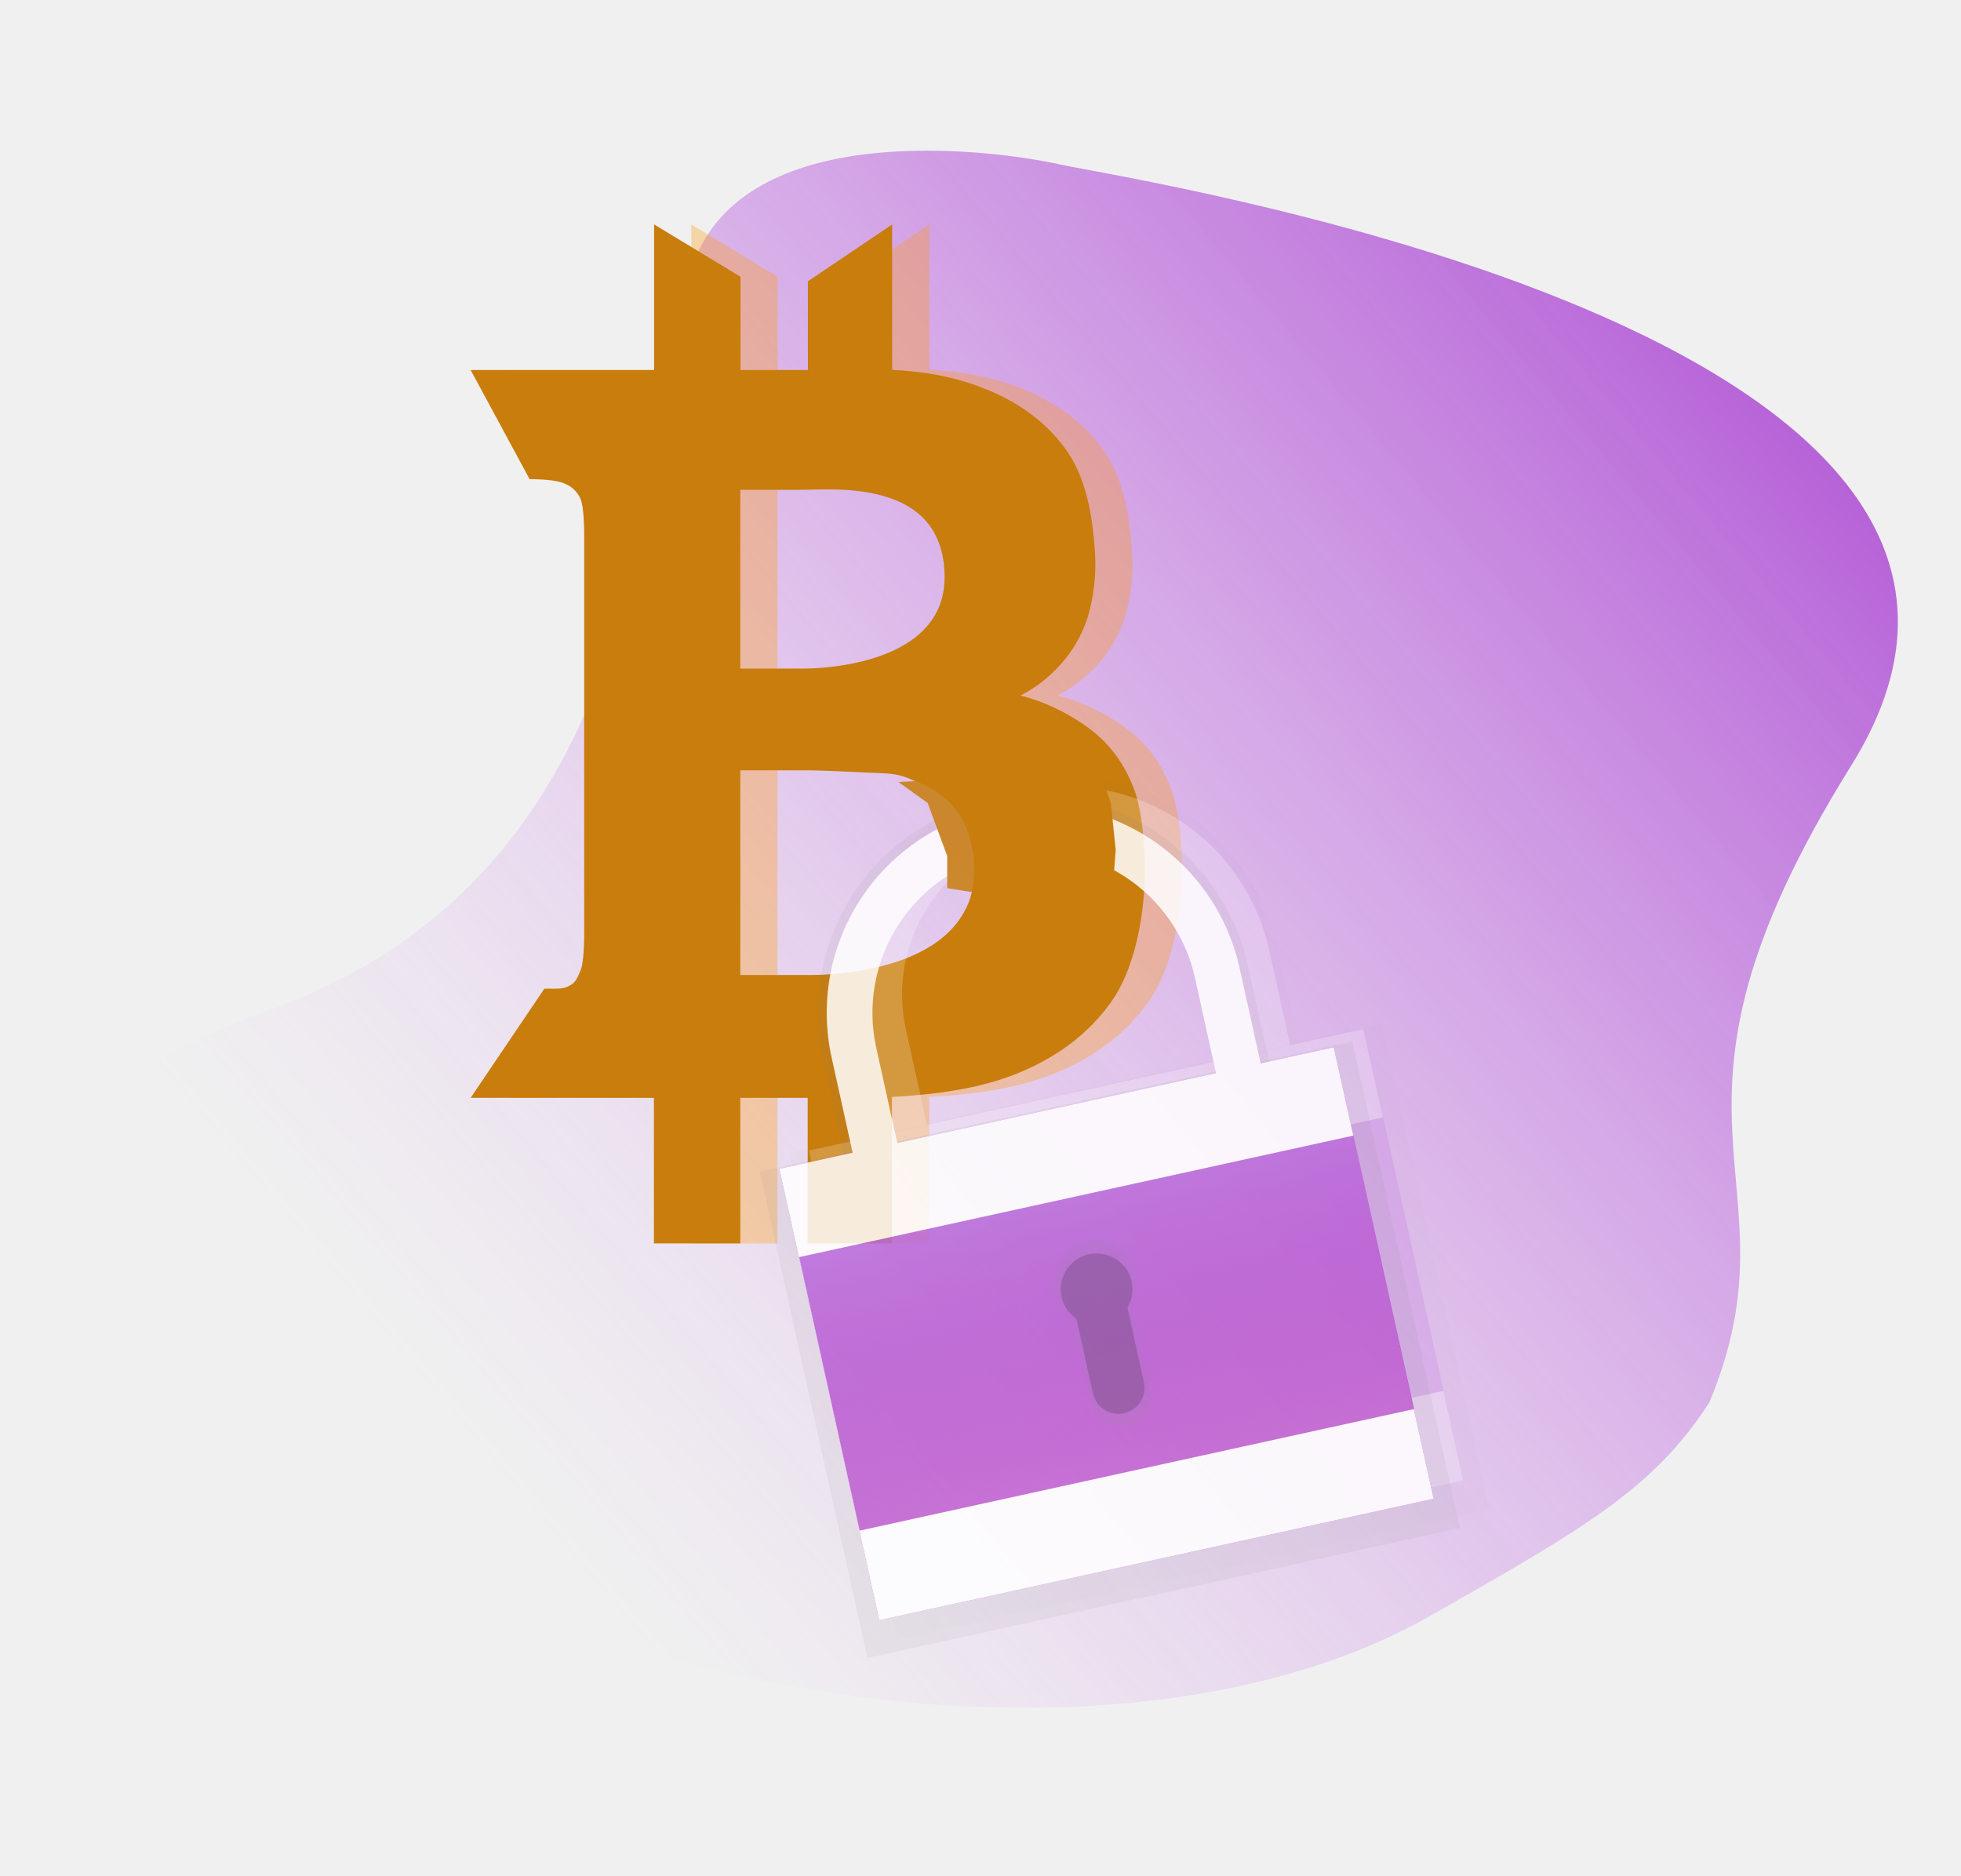
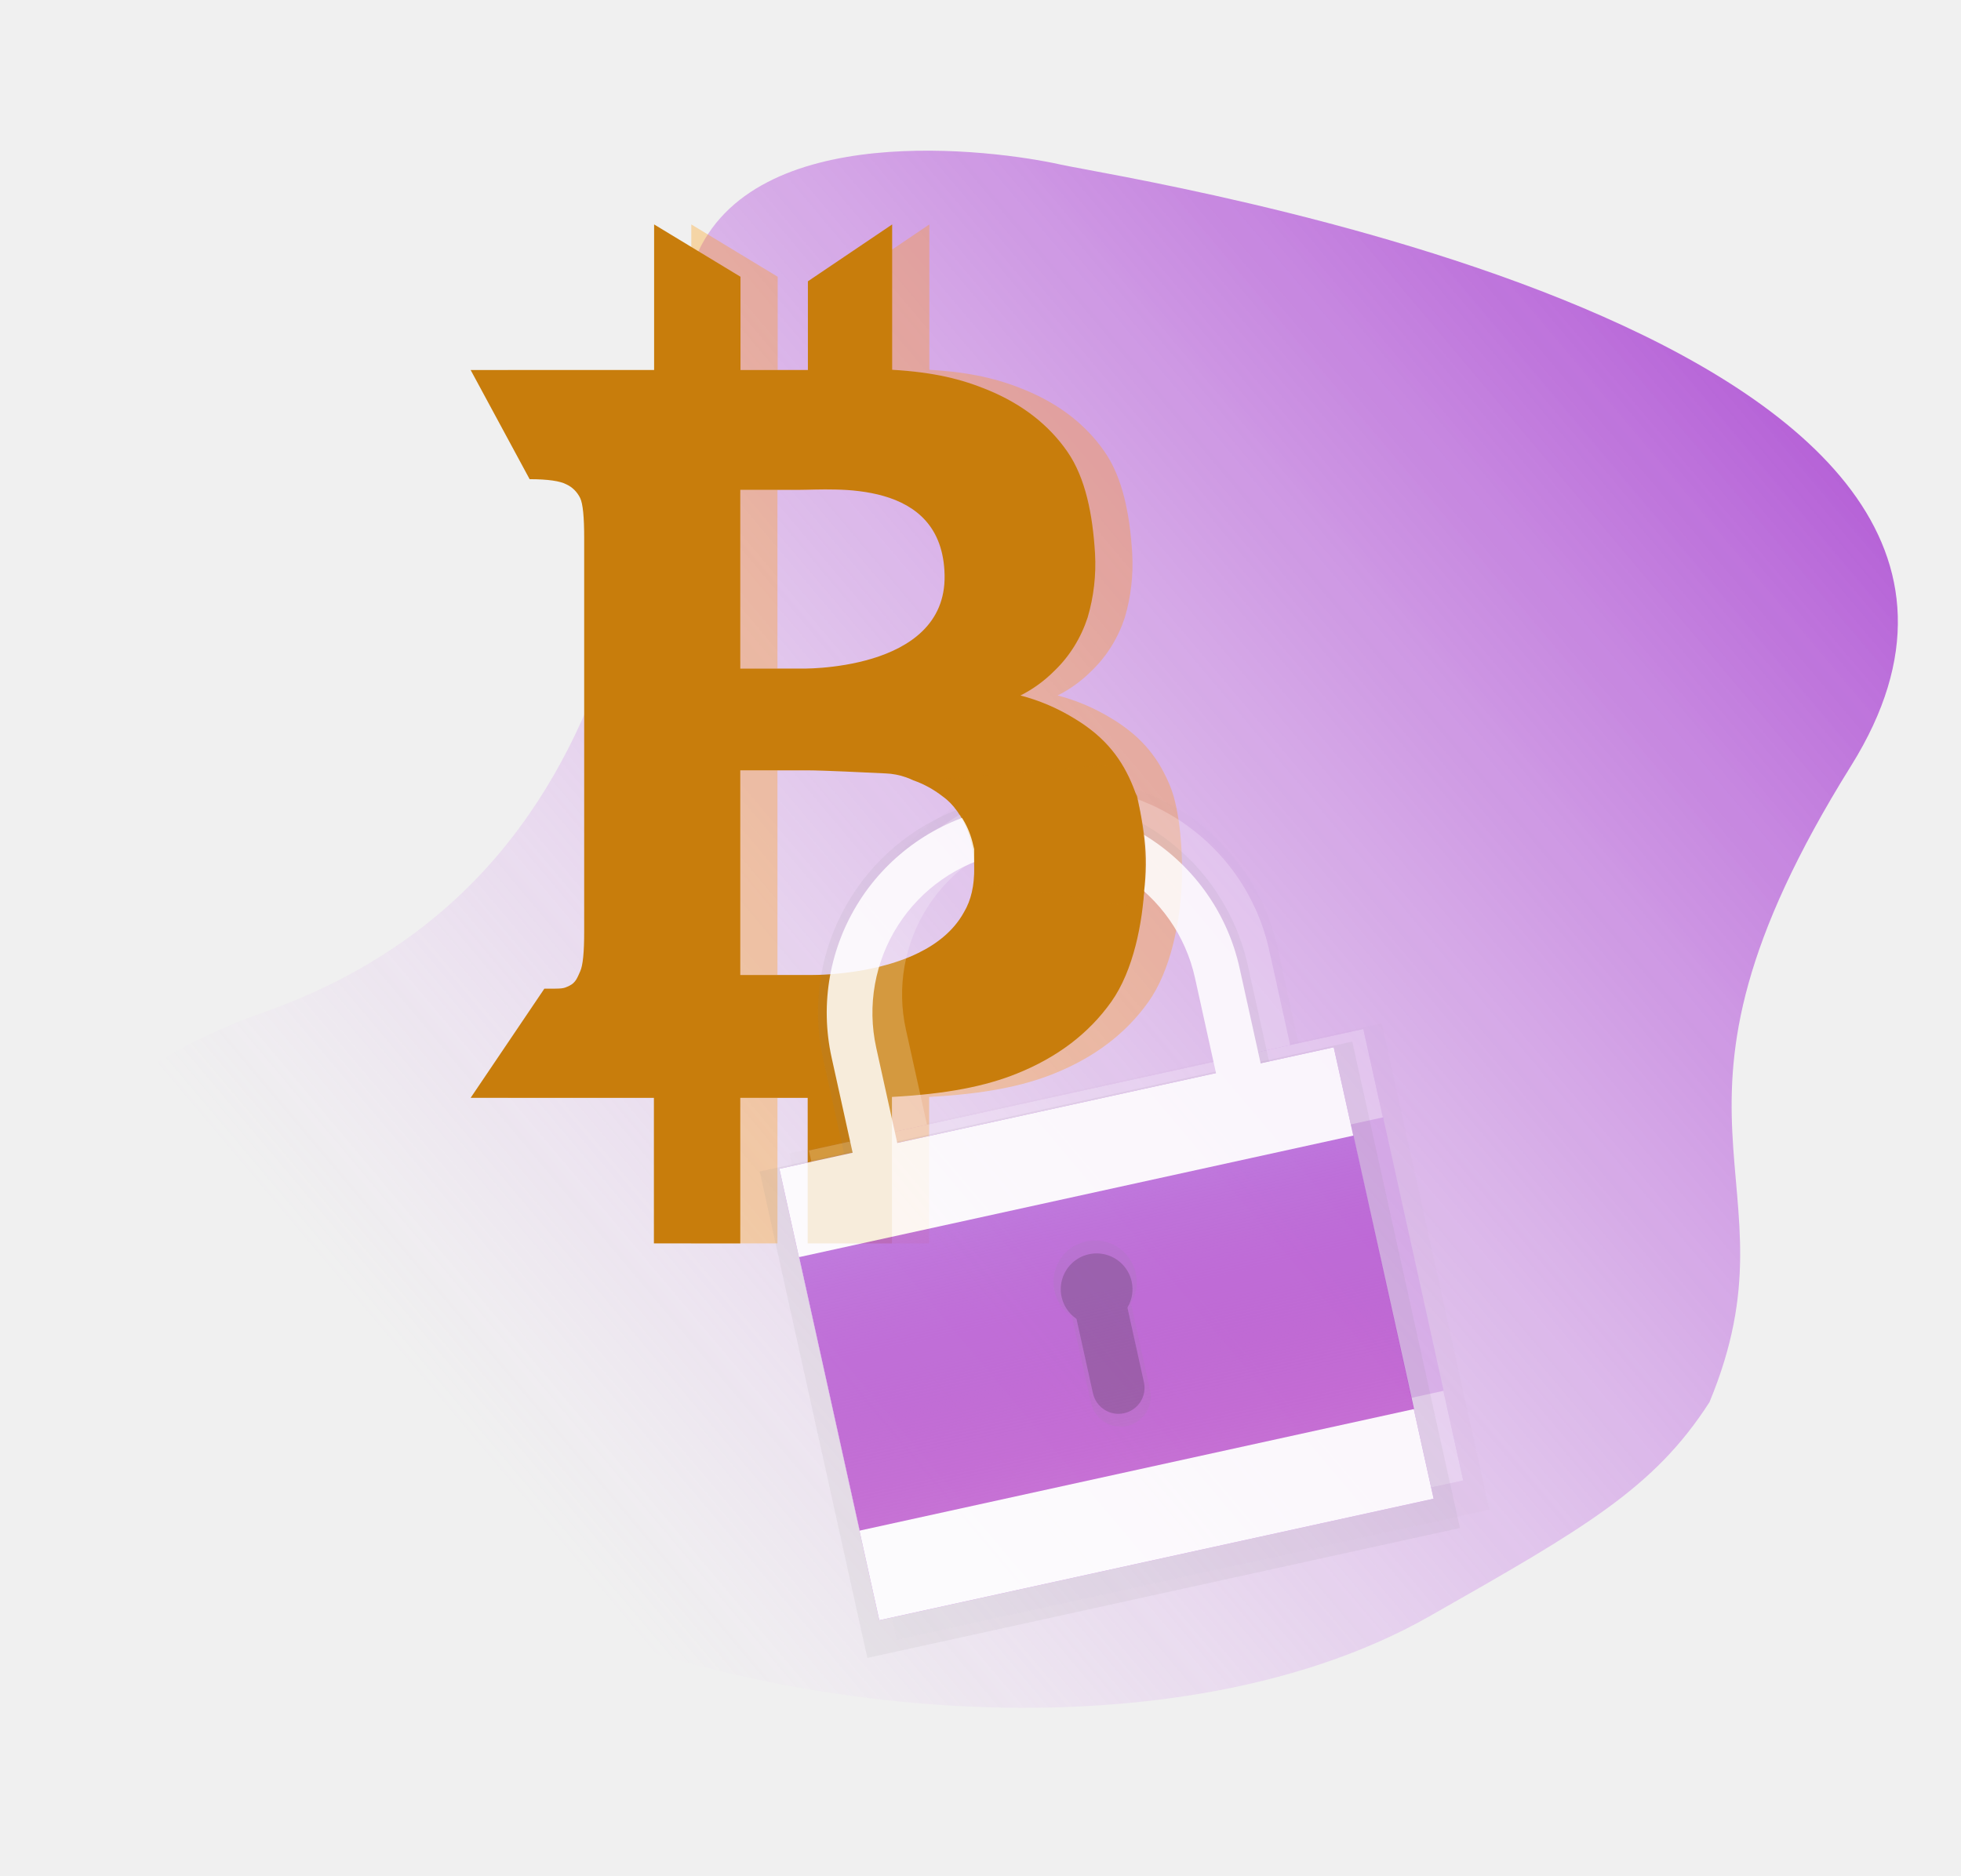
<svg xmlns="http://www.w3.org/2000/svg" width="231" height="221" viewBox="0 0 231 221" fill="none">
  <path d="M218.062 90.207C249.998 39.007 132.814 21.142 124.937 19.388C117.061 17.635 88.698 13.909 81.934 30.368C74.534 48.374 80.541 101.613 31.149 119.24C-18.242 136.867 26.6 165.981 50.885 183.769C83.793 202.666 137.168 208.153 168.367 190.435C186.781 179.977 194.852 175.321 201.368 165.201C212.49 138.446 191.867 132.203 218.062 90.207Z" fill="url(#paint0_linear)" />
  <path d="M137.862 92.683C136.621 89.602 134.71 86.895 130.889 84.617C128.914 83.412 126.792 82.51 124.586 81.938C126.07 81.193 127.436 80.198 128.631 78.99C130.388 77.294 131.719 75.147 132.502 72.746C133.222 70.308 133.517 67.745 133.37 65.19C133.097 60.688 132.279 56.32 130.095 53.185C127.911 50.049 124.834 47.638 120.765 45.95C117.638 44.663 114.437 43.86 109.474 43.565V26.442L99.548 33.141V43.592H91.608V32.605L81.434 26.442V43.592H59.821L66.769 56.454C68.915 56.457 70.369 56.671 71.111 57.071C71.804 57.391 72.373 57.958 72.724 58.678C73.047 59.348 73.195 60.929 73.195 63.368V109.78C73.195 112.191 73.047 113.746 72.724 114.442C72.402 115.139 72.228 115.755 71.459 116.13C70.689 116.506 70.664 116.479 68.531 116.479H68.506L59.821 129.341H81.409V146.491H91.583V129.341H99.524V146.491H109.449V129.234C115.901 128.886 120.492 127.975 124.189 126.474C128.978 124.545 132.651 121.731 135.281 118.033C137.911 114.335 138.978 108.681 139.202 104.313C139.375 100.427 138.978 95.416 137.862 92.683ZM91.583 58.062H91.585V57.706H98.523C102.427 57.706 115.434 56.301 115.651 67.773C115.869 79.245 98.523 78.776 98.523 78.776H91.585V77.891H91.583V58.062ZM91.583 90.754H99.524C101.137 90.754 106.685 91.019 108.705 91.119C109.528 91.151 110.344 91.308 111.127 91.585C111.412 91.689 111.682 91.807 111.975 91.938C113.199 92.366 114.354 92.996 115.397 93.809C116.078 94.294 116.676 94.901 117.167 95.604C117.379 95.921 117.575 96.251 117.752 96.593C118.222 97.451 118.571 98.381 118.787 99.35C119.023 100.287 119.146 101.252 119.152 102.223C119.152 104.311 118.794 106.039 117.914 107.502C116.72 109.662 114.762 111.192 112.559 112.272C106.861 115.069 99.524 114.871 99.524 114.871H91.583V90.754Z" fill="#FF9900" fill-opacity="0.31" />
  <path d="M133.481 92.684C132.24 89.602 130.33 86.895 126.508 84.618C124.533 83.412 122.412 82.51 120.206 81.938C121.69 81.193 123.055 80.198 124.25 78.99C126.007 77.295 127.338 75.147 128.121 72.747C128.842 70.308 129.136 67.745 128.99 65.19C128.717 60.688 127.898 56.32 125.714 53.185C123.531 50.05 120.453 47.638 116.384 45.95C113.258 44.664 110.056 43.86 105.094 43.565V26.442L95.168 33.141V43.592H87.227V32.605L77.053 26.442V43.592H55.44L62.388 56.454C64.534 56.457 65.989 56.671 66.731 57.071C67.423 57.391 67.993 57.959 68.343 58.678C68.666 59.348 68.815 60.929 68.815 63.368V109.78C68.815 112.192 68.666 113.746 68.343 114.442C68.021 115.139 67.847 115.756 67.078 116.131C66.309 116.506 66.284 116.479 64.15 116.479H64.125L55.44 129.342H77.028V146.492H87.202V129.342H95.143V146.492H105.069V129.235C111.52 128.886 116.111 127.975 119.808 126.474C124.597 124.545 128.27 121.732 130.9 118.034C133.531 114.335 134.598 108.681 134.821 104.314C134.995 100.428 134.598 95.417 133.481 92.684ZM87.202 58.062H87.205V57.706H94.143C98.046 57.706 111.054 56.302 111.27 67.773C111.488 79.245 94.143 78.776 94.143 78.776H87.205V77.892H87.202V58.062ZM87.202 90.754H95.143C96.756 90.754 102.304 91.02 104.324 91.119C105.148 91.151 105.963 91.308 106.746 91.585C107.031 91.689 107.302 91.807 107.595 91.939C108.819 92.366 109.973 92.997 111.017 93.809C111.697 94.294 112.295 94.901 112.786 95.605C112.998 95.922 113.194 96.252 113.372 96.593C113.841 97.452 114.19 98.381 114.406 99.35C114.643 100.287 114.766 101.253 114.771 102.224C114.771 104.311 114.414 106.039 113.533 107.502C112.339 109.662 110.381 111.192 108.178 112.272C102.481 115.07 95.143 114.871 95.143 114.871H87.202V90.754Z" fill="#C87D0C" />
  <g opacity="0.85">
    <g opacity="0.25">
      <path d="M162.777 120.564L92.973 135.871L105.654 193.18L175.457 177.873L162.777 120.564Z" fill="url(#paint1_linear)" />
      <path d="M105.989 121.716C104.844 116.541 105.806 111.127 108.662 106.664C111.518 102.202 116.035 99.056 121.22 97.919C126.404 96.782 131.831 97.747 136.306 100.602C140.781 103.457 143.939 107.968 145.084 113.143L147.846 125.628L153.318 124.428L150.556 111.943C149.865 108.629 148.522 105.484 146.605 102.69C144.687 99.897 142.234 97.51 139.386 95.669C136.539 93.828 133.354 92.569 130.016 91.965C126.678 91.361 123.255 91.424 119.943 92.15C116.631 92.876 113.498 94.251 110.724 96.195C107.951 98.14 105.592 100.615 103.785 103.476C101.978 106.338 100.759 109.53 100.198 112.867C99.637 116.204 99.745 119.619 100.517 122.916L103.28 135.4L108.752 134.201L105.989 121.716Z" fill="url(#paint2_linear)" />
      <path d="M106.713 121.294C105.614 116.326 106.537 111.129 109.279 106.845C112.021 102.561 116.357 99.541 121.334 98.449C126.311 97.358 131.52 98.285 135.817 101.025C140.113 103.766 143.144 108.096 144.243 113.064L146.895 125.05L152.15 123.898L149.497 111.911C148.091 105.553 144.211 100.01 138.712 96.502C133.212 92.994 126.544 91.808 120.174 93.205C113.804 94.602 108.253 98.468 104.743 103.951C101.234 109.435 100.052 116.088 101.459 122.446L104.111 134.432L109.366 133.28L106.713 121.294Z" fill="white" />
      <path d="M160.593 121.232L95.293 135.552L107.062 188.741L172.362 174.422L160.593 121.232Z" fill="#B868D9" />
      <path d="M160.593 121.232L95.293 135.552L107.062 188.741L172.362 174.422L160.593 121.232Z" fill="white" />
      <path d="M162.931 131.635L97.621 145.957L104.75 178.178L170.06 163.855L162.931 131.635Z" fill="#B868D9" />
      <path d="M137.273 147.856C137.103 147.073 136.744 146.344 136.227 145.732C135.71 145.12 135.05 144.643 134.305 144.345C133.561 144.046 132.755 143.934 131.957 144.019C131.16 144.104 130.396 144.382 129.732 144.83C129.068 145.279 128.524 145.883 128.149 146.59C127.774 147.297 127.578 148.085 127.58 148.886C127.581 149.686 127.779 150.474 128.156 151.181C128.534 151.887 129.079 152.491 129.744 152.939L131.999 163.131C132.203 164.053 132.765 164.856 133.562 165.365C134.359 165.873 135.326 166.045 136.249 165.843C137.172 165.64 137.976 165.08 138.485 164.285C138.994 163.49 139.165 162.526 138.961 161.605L136.706 151.412C137.343 150.343 137.546 149.07 137.273 147.856Z" fill="url(#paint3_linear)" />
      <path opacity="0.2" d="M136.794 148.84C136.646 148.167 136.336 147.54 135.889 147.014C135.443 146.489 134.875 146.08 134.234 145.823C133.594 145.567 132.9 145.471 132.214 145.544C131.528 145.617 130.87 145.856 130.298 146.242C129.727 146.627 129.259 147.146 128.935 147.754C128.611 148.362 128.441 149.039 128.44 149.728C128.439 150.417 128.608 151.095 128.93 151.705C129.253 152.314 129.72 152.835 130.29 153.223L132.235 162.011C132.41 162.806 132.895 163.498 133.582 163.937C134.269 164.375 135.102 164.523 135.898 164.349C136.694 164.174 137.387 163.691 137.826 163.006C138.264 162.321 138.412 161.489 138.236 160.695L136.292 151.906C136.844 150.986 137.024 149.889 136.794 148.84Z" fill="black" />
    </g>
    <path d="M159.293 122.714L89.489 138.021L102.17 195.33L171.973 180.023L159.293 122.714Z" fill="url(#paint4_linear)" />
    <path d="M102.504 123.865C101.359 118.691 102.32 113.277 105.177 108.814C108.033 104.351 112.55 101.205 117.734 100.068C122.919 98.931 128.345 99.897 132.821 102.752C137.296 105.607 140.454 110.118 141.599 115.292L144.361 127.777L149.833 126.577L147.07 114.092C146.38 110.778 145.037 107.633 143.119 104.84C141.202 102.046 138.748 99.66 135.901 97.819C133.053 95.978 129.868 94.719 126.531 94.114C123.193 93.51 119.769 93.573 116.458 94.299C113.146 95.025 110.013 96.4 107.239 98.345C104.465 100.289 102.107 102.764 100.3 105.626C98.493 108.488 97.273 111.679 96.713 115.016C96.152 118.353 96.26 121.769 97.032 125.065L99.794 137.55L105.266 136.35L102.504 123.865Z" fill="url(#paint5_linear)" />
    <path d="M157.108 123.382L91.807 137.701L103.576 190.891L168.877 176.571L157.108 123.382Z" fill="#B868D9" />
    <path d="M157.108 123.382L91.807 137.701L103.576 190.891L168.877 176.571L157.108 123.382Z" fill="white" />
    <path d="M159.446 133.785L94.136 148.108L101.265 180.329L166.574 166.006L159.446 133.785Z" fill="url(#paint6_linear)" />
    <path d="M133.787 150.005C133.618 149.222 133.259 148.493 132.742 147.881C132.224 147.269 131.564 146.792 130.82 146.494C130.076 146.195 129.269 146.083 128.472 146.168C127.675 146.253 126.91 146.531 126.246 146.979C125.582 147.428 125.039 148.032 124.664 148.739C124.289 149.446 124.093 150.234 124.094 151.035C124.095 151.835 124.293 152.623 124.671 153.33C125.048 154.036 125.594 154.64 126.259 155.088L128.514 165.28C128.718 166.202 129.28 167.005 130.077 167.514C130.874 168.022 131.84 168.194 132.764 167.992C133.687 167.789 134.491 167.229 135 166.434C135.508 165.639 135.68 164.675 135.476 163.754L133.221 153.561C133.858 152.492 134.061 151.219 133.787 150.005Z" fill="url(#paint7_linear)" />
    <path opacity="0.2" d="M133.308 150.99C133.161 150.317 132.85 149.691 132.404 149.165C131.958 148.639 131.39 148.23 130.749 147.974C130.108 147.717 129.415 147.621 128.729 147.694C128.042 147.767 127.385 148.007 126.813 148.392C126.242 148.777 125.773 149.296 125.45 149.904C125.126 150.512 124.956 151.19 124.955 151.879C124.954 152.567 125.122 153.246 125.445 153.855C125.767 154.464 126.234 154.985 126.805 155.373L128.749 164.162C128.925 164.956 129.41 165.649 130.097 166.087C130.784 166.526 131.617 166.674 132.413 166.499C133.209 166.325 133.902 165.842 134.341 165.156C134.779 164.471 134.927 163.64 134.751 162.845L132.807 154.057C133.359 153.136 133.539 152.039 133.308 150.99Z" fill="black" />
    <path d="M103.219 123.447C102.123 118.483 103.049 113.287 105.794 109.003C108.539 104.72 112.878 101.699 117.857 100.605C122.835 99.512 128.046 100.435 132.341 103.173C136.637 105.91 139.667 110.237 140.763 115.201L143.409 127.181L148.666 126.027L146.019 114.047C144.616 107.692 140.738 102.154 135.239 98.65C129.741 95.147 123.072 93.965 116.699 95.364C110.326 96.764 104.772 100.63 101.258 106.114C97.745 111.597 96.559 118.247 97.963 124.601L100.609 136.581L105.865 135.427L103.219 123.447Z" fill="white" />
-     <path d="M109.278 94.604L105.826 92.132L129.557 90.822L130.852 94.604L131.427 100.132L130.852 107.696L111.579 104.641V100.859L109.278 94.604Z" fill="#C87D0C" />
+     <path d="M111.5 94L108.5 92L131.923 90.004L133.949 93.786C135.053 98.948 135.326 101.841 134.5 107L114.753 103.819V100.037C114.211 97.546 113.457 96.232 111.5 94Z" fill="#C87D0C" />
  </g>
  <defs>
    <linearGradient id="paint0_linear" x1="202.484" y1="26.146" x2="45.748" y2="158.278" gradientUnits="userSpaceOnUse">
      <stop stop-color="#9A1FCB" stop-opacity="0.72" />
      <stop offset="1" stop-color="#DA97F5" stop-opacity="0" />
    </linearGradient>
    <linearGradient id="paint1_linear" x1="38560" y1="22795.9" x2="36636.4" y2="14024" gradientUnits="userSpaceOnUse">
      <stop stop-color="#808080" stop-opacity="0.25" />
      <stop offset="0.54" stop-color="#808080" stop-opacity="0.12" />
      <stop offset="1" stop-color="#808080" stop-opacity="0.1" />
    </linearGradient>
    <linearGradient id="paint2_linear" x1="35401.1" y1="14717.2" x2="34572.7" y2="10939.2" gradientUnits="userSpaceOnUse">
      <stop stop-color="#808080" stop-opacity="0.25" />
      <stop offset="0.54" stop-color="#808080" stop-opacity="0.12" />
      <stop offset="1" stop-color="#808080" stop-opacity="0.1" />
    </linearGradient>
    <linearGradient id="paint3_linear" x1="9155.7" y1="13226.9" x2="8879.03" y2="11965.5" gradientUnits="userSpaceOnUse">
      <stop stop-color="#808080" stop-opacity="0.25" />
      <stop offset="0.54" stop-color="#808080" stop-opacity="0.12" />
      <stop offset="1" stop-color="#808080" stop-opacity="0.1" />
    </linearGradient>
    <linearGradient id="paint4_linear" x1="38556.5" y1="22798.1" x2="36633" y2="14026.1" gradientUnits="userSpaceOnUse">
      <stop stop-color="#808080" stop-opacity="0.25" />
      <stop offset="0.54" stop-color="#808080" stop-opacity="0.12" />
      <stop offset="1" stop-color="#808080" stop-opacity="0.1" />
    </linearGradient>
    <linearGradient id="paint5_linear" x1="35397.6" y1="14719.3" x2="34569.2" y2="10941.3" gradientUnits="userSpaceOnUse">
      <stop stop-color="#808080" stop-opacity="0.25" />
      <stop offset="0.54" stop-color="#808080" stop-opacity="0.12" />
      <stop offset="1" stop-color="#808080" stop-opacity="0.1" />
    </linearGradient>
    <linearGradient id="paint6_linear" x1="126.791" y1="140.946" x2="133.86" y2="173.18" gradientUnits="userSpaceOnUse">
      <stop stop-color="#B868D9" />
      <stop offset="1" stop-color="#9A00B4" stop-opacity="0.63" />
    </linearGradient>
    <linearGradient id="paint7_linear" x1="9152.22" y1="13229.1" x2="8875.55" y2="11967.6" gradientUnits="userSpaceOnUse">
      <stop stop-color="#808080" stop-opacity="0.25" />
      <stop offset="0.54" stop-color="#808080" stop-opacity="0.12" />
      <stop offset="1" stop-color="#808080" stop-opacity="0.1" />
    </linearGradient>
  </defs>
</svg>
